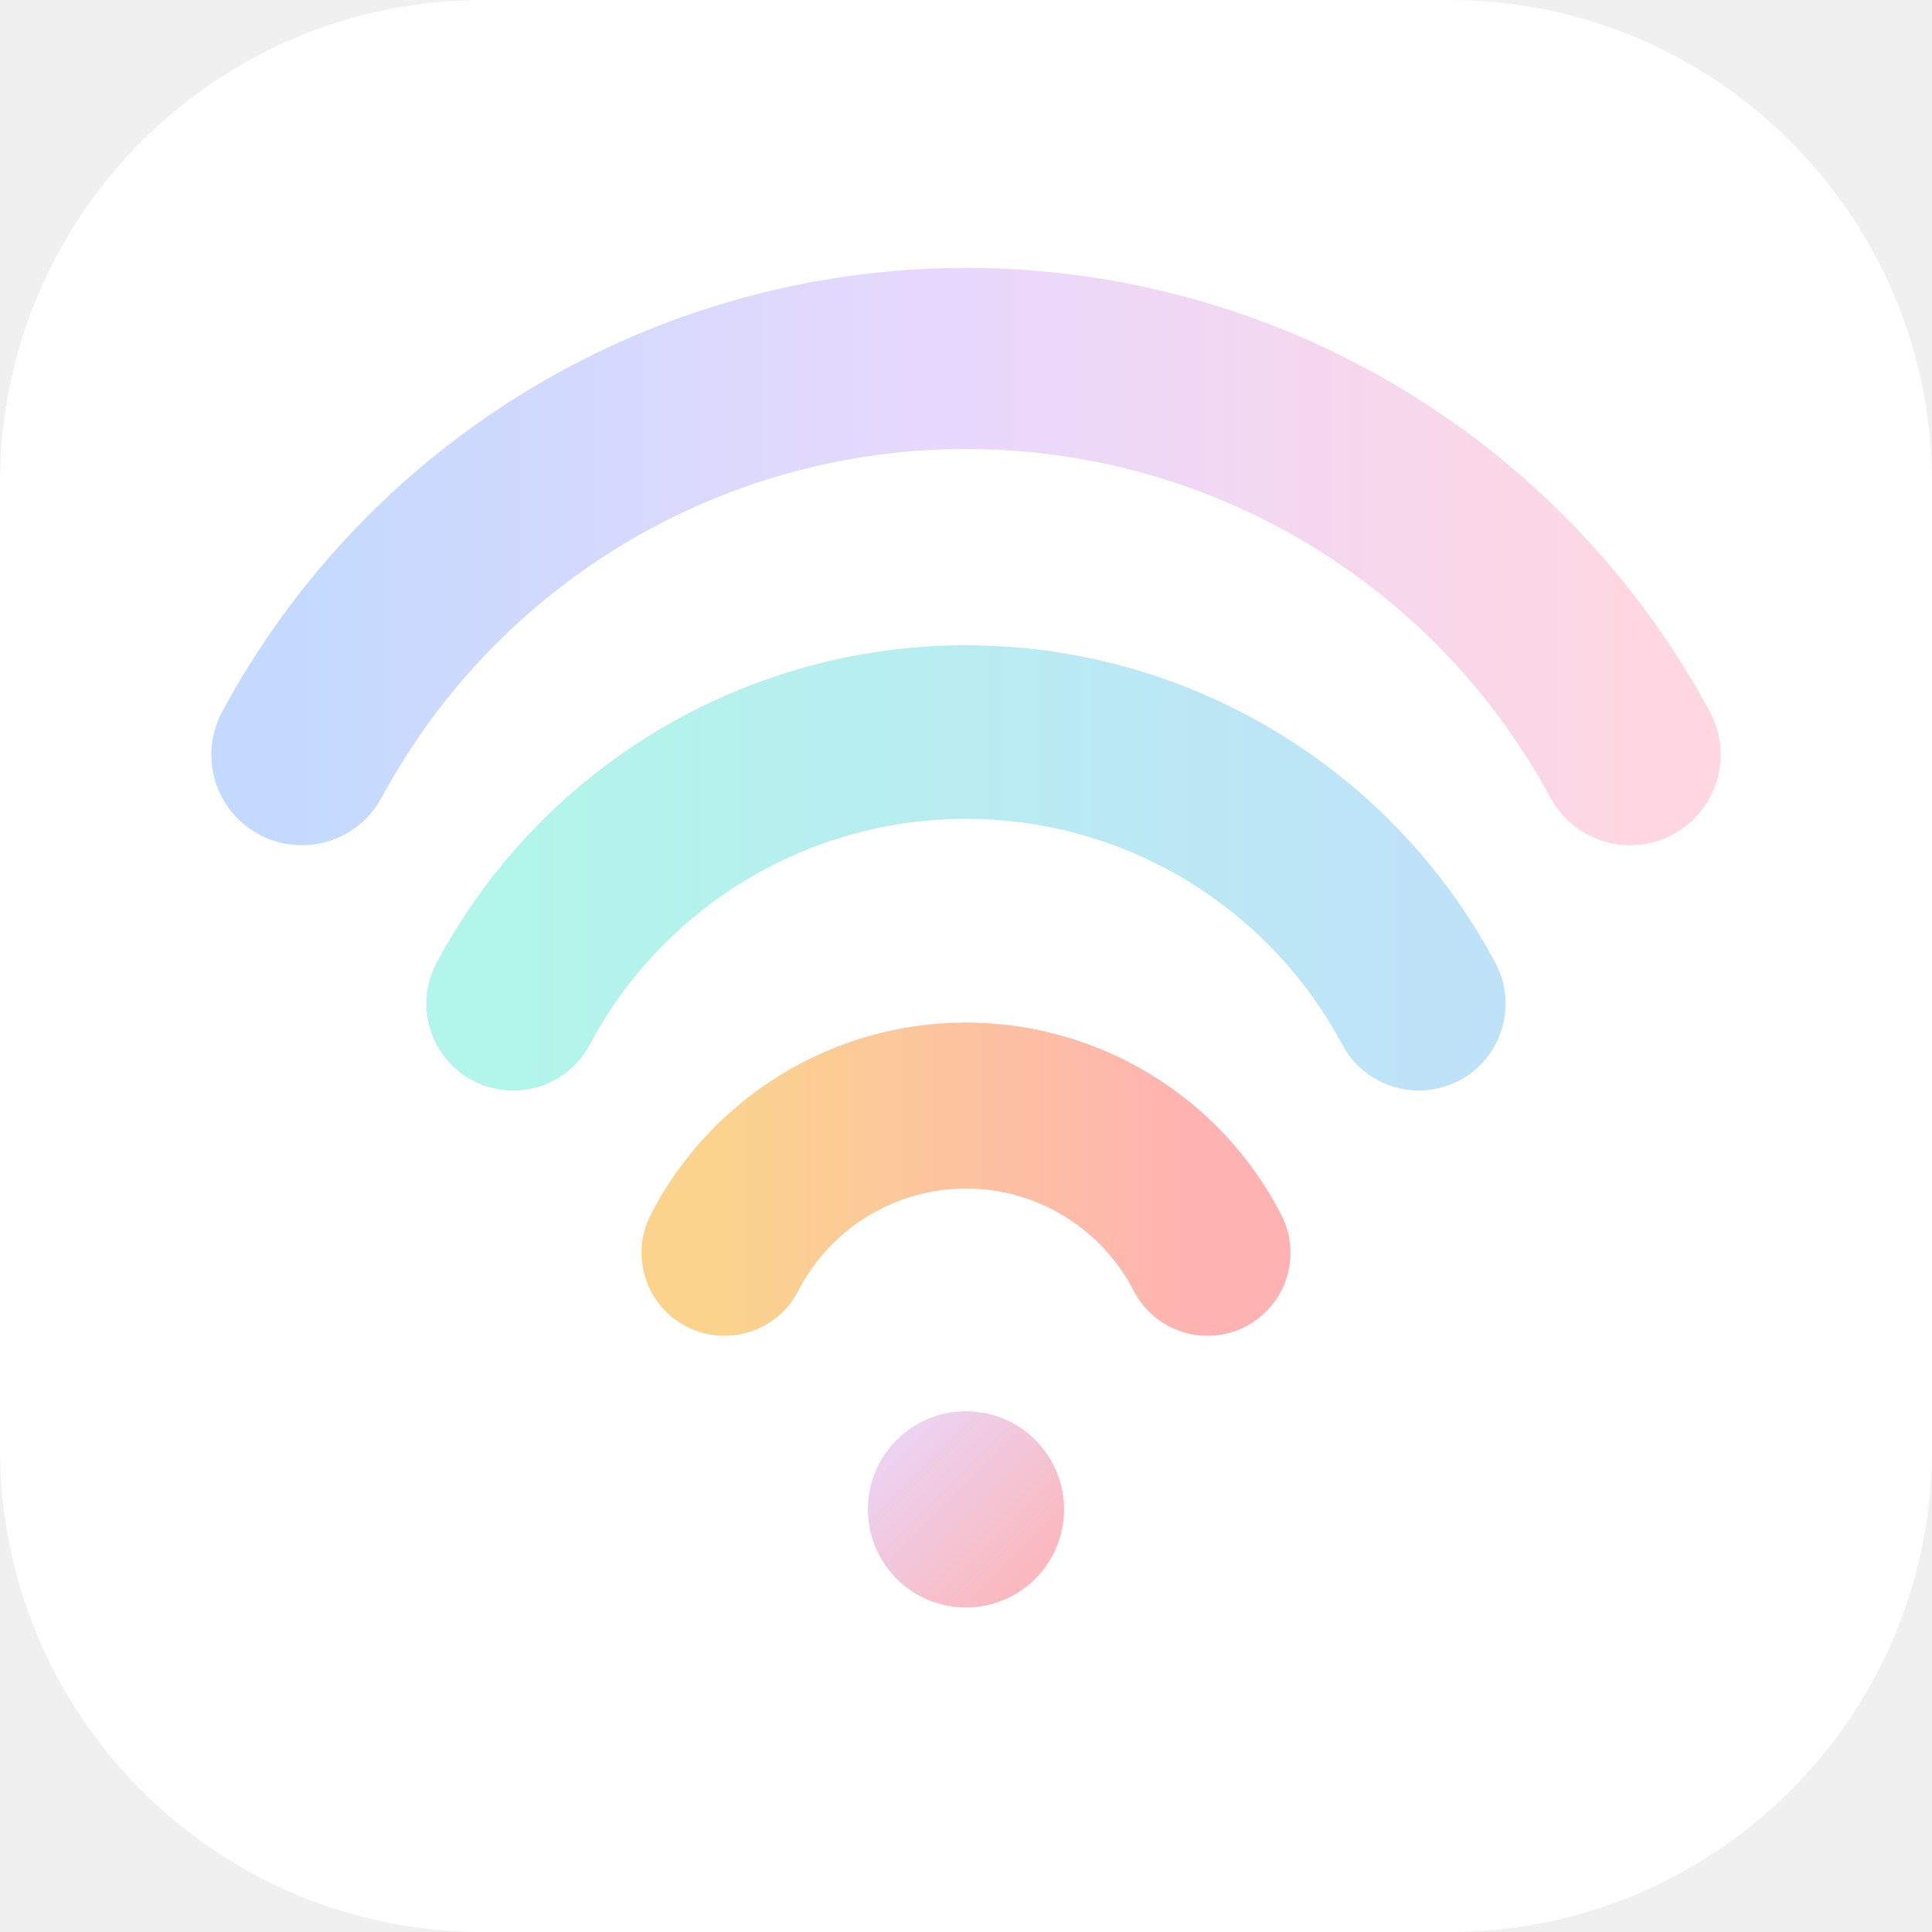
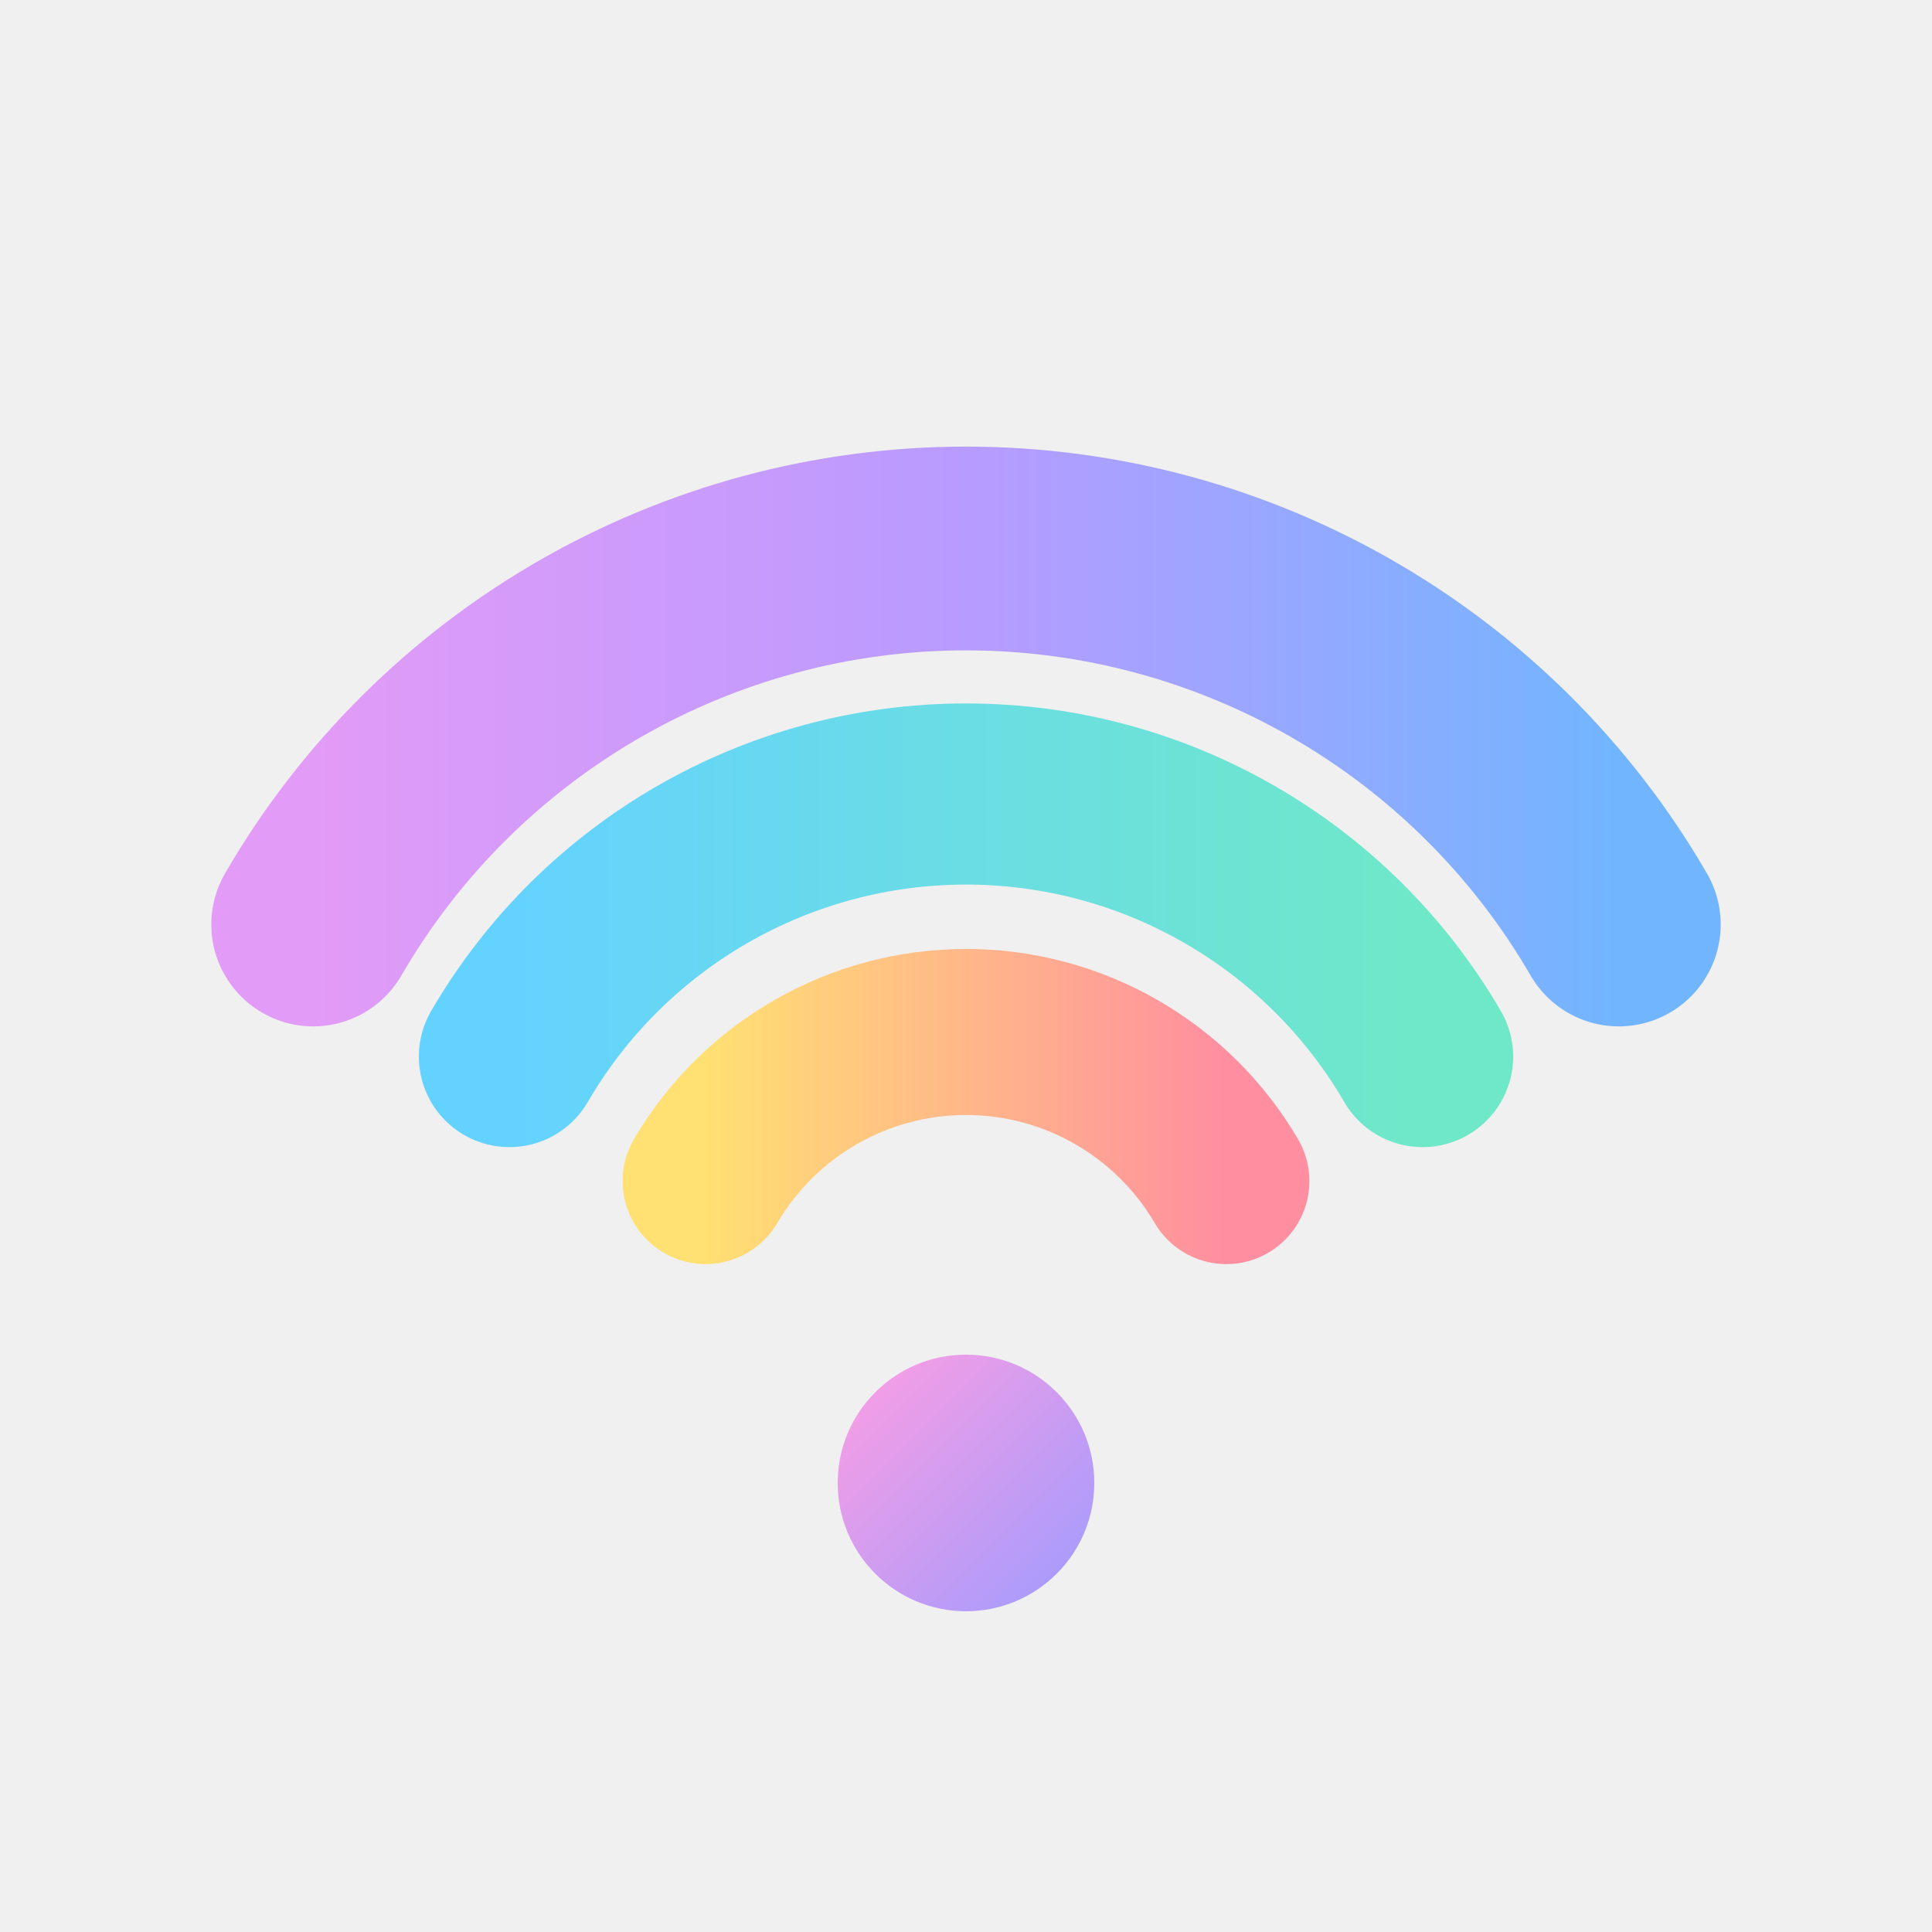
<svg xmlns="http://www.w3.org/2000/svg" viewBox="0 0 512 512" width="100%" height="100%">
-   <rect width="512" height="512" rx="128" fill="#FFFFFF" />
  <defs>
-     <linearGradient id="arcTop" x1="0%" y1="0%" x2="100%" y2="0%">
-       <stop offset="0%" stop-color="#C3DAFE" />
-       <stop offset="50%" stop-color="#E9D8FD" />
-       <stop offset="100%" stop-color="#FED7E2" />
+     <linearGradient id="wifiTopGrad" x1="0%" y1="0%" x2="100%" y2="0%">
+       <stop offset="0%" stop-color="#E29BF7" />
+       <stop offset="50%" stop-color="#B89BFF" />
+       <stop offset="100%" stop-color="#72B5FF" />
    </linearGradient>
-     <linearGradient id="arcMid" x1="0%" y1="0%" x2="100%" y2="0%">
-       <stop offset="0%" stop-color="#B2F5EA" />
-       <stop offset="100%" stop-color="#BEE3F8" />
+     <linearGradient id="wifiMidGrad" x1="0%" y1="0%" x2="100%" y2="0%">
+       <stop offset="0%" stop-color="#64D2FF" />
+       <stop offset="100%" stop-color="#6FE8C8" />
    </linearGradient>
-     <linearGradient id="arcLow" x1="0%" y1="0%" x2="100%" y2="0%">
-       <stop offset="0%" stop-color="#FBD38D" />
-       <stop offset="100%" stop-color="#FEB2B2" />
+     <linearGradient id="wifiLowGrad" x1="0%" y1="0%" x2="100%" y2="0%">
+       <stop offset="0%" stop-color="#FFE072" />
+       <stop offset="100%" stop-color="#FF8EA0" />
    </linearGradient>
-     <linearGradient id="dotGrad" x1="0%" y1="0%" x2="100%" y2="100%">
-       <stop offset="0%" stop-color="#E9D8FD" />
-       <stop offset="100%" stop-color="#FEB2B2" />
+     <linearGradient id="wifiDotGrad" x1="0%" y1="0%" x2="100%" y2="100%">
+       <stop offset="0%" stop-color="#FF9EE2" />
+       <stop offset="100%" stop-color="#9E9BFF" />
    </linearGradient>
  </defs>
-   <g transform="translate(0, 20)">
-     <path d="M 80,180 A 200,200 0 0,1 432,180" fill="none" stroke="url(#arcTop)" stroke-width="48" stroke-linecap="round" />
-     <path d="M 136,246 A 136,136 0 0,1 376,246" fill="none" stroke="url(#arcMid)" stroke-width="46" stroke-linecap="round" />
-     <path d="M 192,312 A 72,72 0 0,1 320,312" fill="none" stroke="url(#arcLow)" stroke-width="44" stroke-linecap="round" />
-     <circle cx="256" cy="380" r="26" fill="url(#dotGrad)" />
+   <g transform="translate(0, 15)">
+     <path d="M 83,230 A 200,200 0 0,1 429,230" fill="none" stroke="url(#wifiTopGrad)" stroke-width="54" stroke-linecap="round" />
+     <path d="M 135,265 A 140,140 0 0,1 377,265" fill="none" stroke="url(#wifiMidGrad)" stroke-width="48" stroke-linecap="round" />
+     <path d="M 187,298 A 80,80 0 0,1 325,298" fill="none" stroke="url(#wifiLowGrad)" stroke-width="44" stroke-linecap="round" />
+     <circle cx="256" cy="378" r="34" fill="url(#wifiDotGrad)" />
  </g>
</svg>
